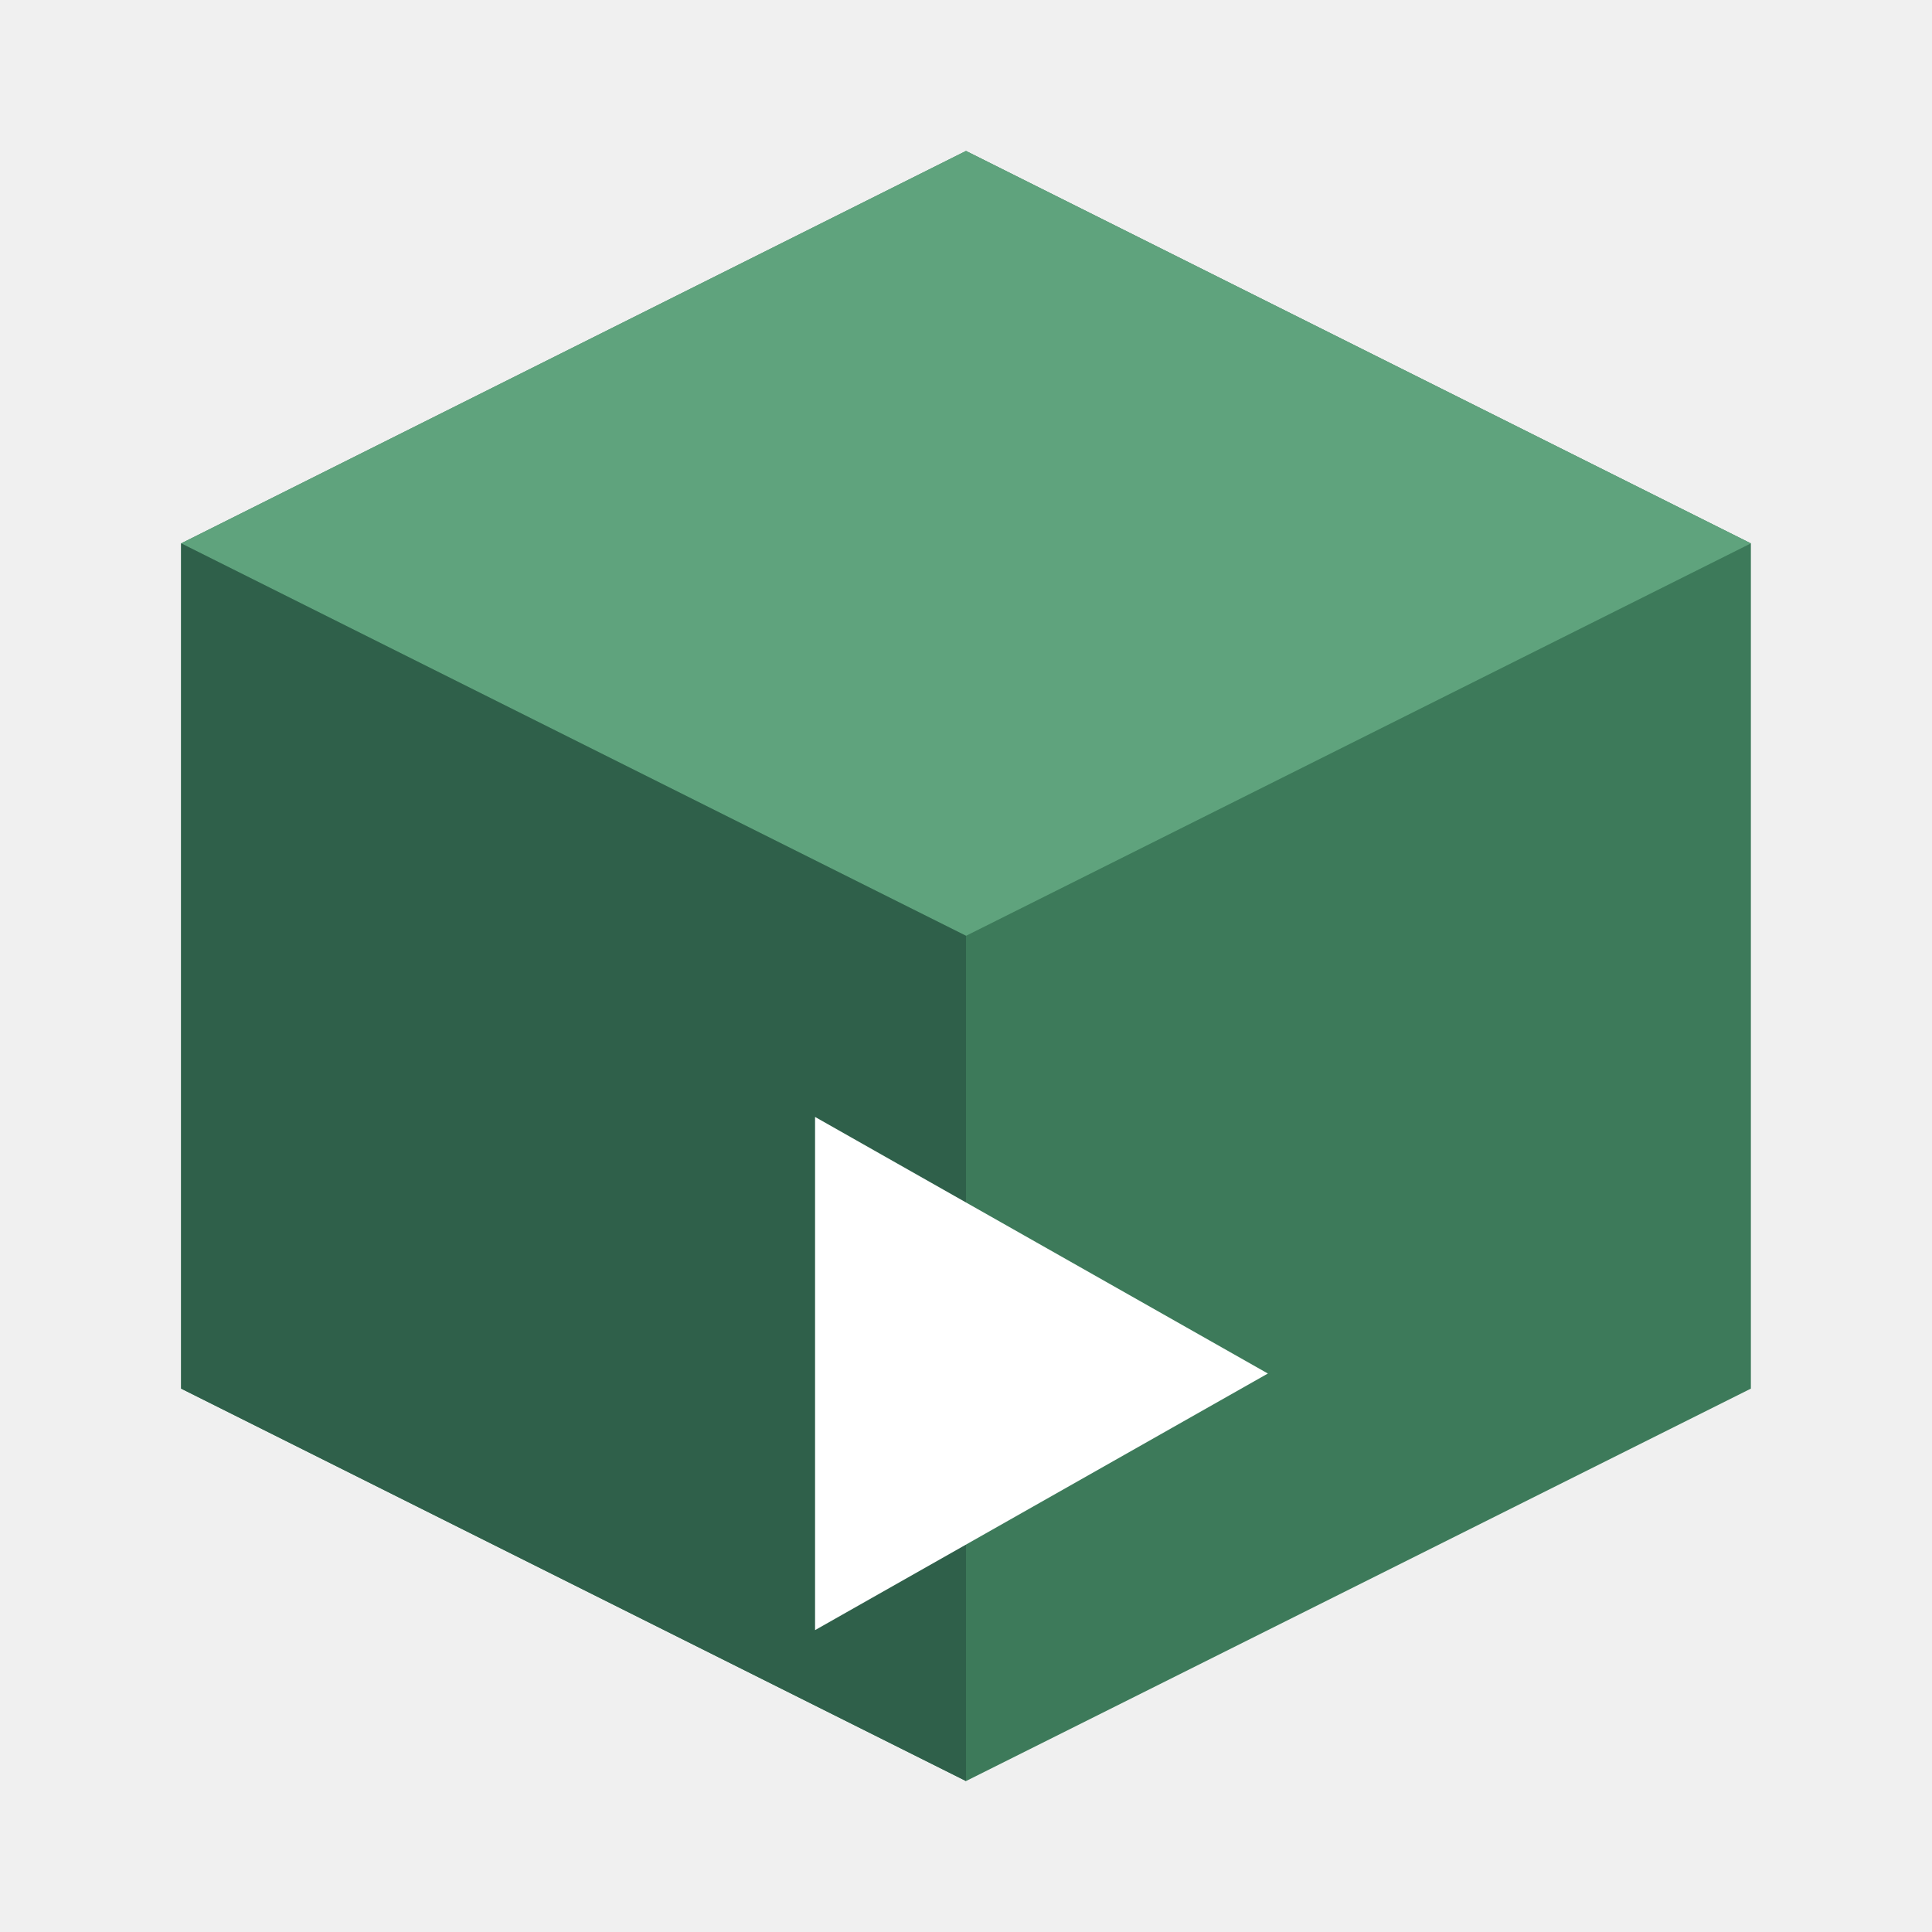
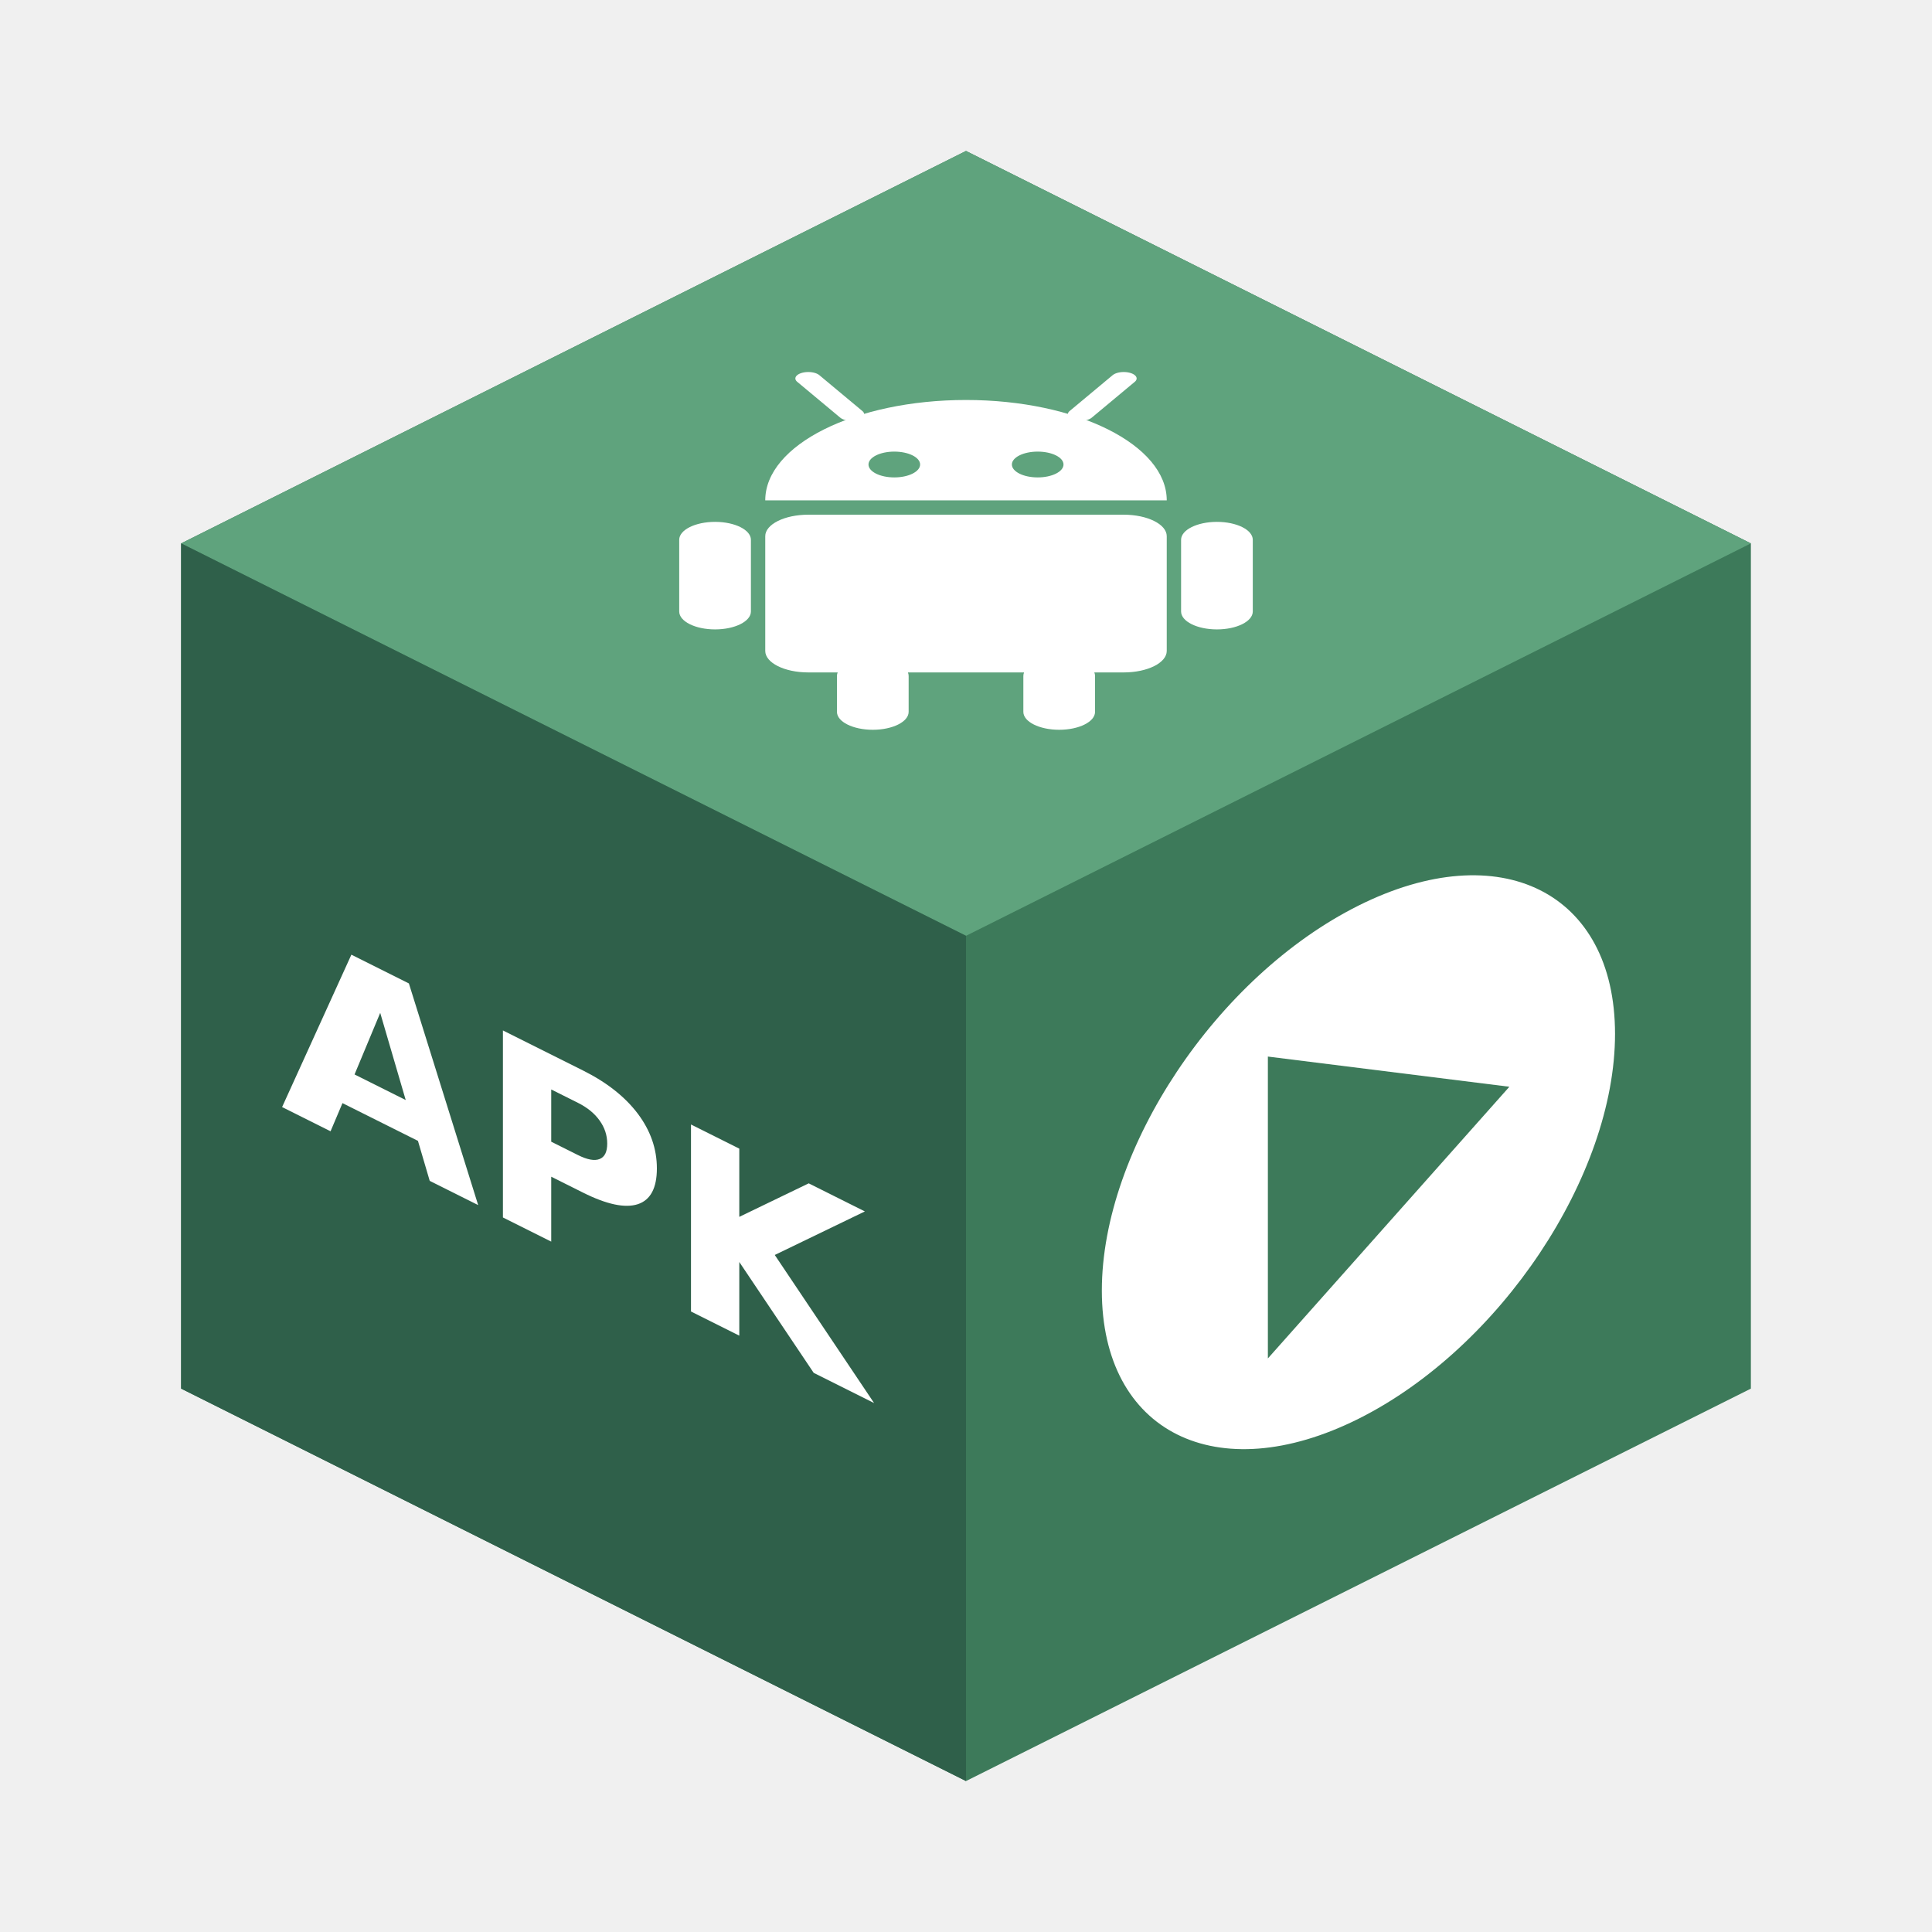
<svg xmlns="http://www.w3.org/2000/svg" viewBox="0 0 128 128" width="128" height="128">
  <path d="M64 10 116 36v56L64 118 12 92V36z" fill="#3d7a5a" />
  <path d="M64 10 116 36 64 62 12 36z" fill="#5fa37d" />
  <path d="M64 62v56L12 92V36z" fill="#2f604a" />
-   <path d="M54 74v34l30-17z" fill="#ffffff" />
+   <g transform="matrix(1,0.5,0,1,38,77)">
+     <path d="M-10.31 3.74H-15.31L-16.1 6H-19.31L-14.72 -6.39H-10.91L-6.32 6H-9.53ZM-14.51 1.44H-11.12L-12.81 -3.49ZM-4.68 -6.39H0.63Q2.99 -6.39 4.26 -5.34Q5.52 -4.29 5.52 -2.35Q5.52 -0.4 4.26 0.65Q2.99 1.7 0.63 1.7H-1.48V6H-4.68ZM-1.48 -4.08V-0.62H0.29Q1.22 -0.62 1.72 -1.07Q2.23 -1.52 2.23 -2.35Q2.23 -3.18 1.72 -3.63Q1.22 -4.08 0.29 -4.08ZM7.78 -6.39H10.98V-1.87L15.58 -6.39H19.3L13.33 -0.52L19.91 6H15.91L10.98 1.12V6H7.78Z" fill="#fff" />
+   </g>
+   <g transform="matrix(1,0,0,0.5,64,36) scale(0.95) translate(0,-6)">
+     <g fill="#fff">
+       <path d="M-14 0a14 14 0 0 1 28 0z" />
+       <rect x="-14" y="2" width="28" height="22" rx="3" />
+       <rect x="-20" y="3" width="5" height="15" rx="2.5" />
+       <rect x="15" y="3" width="5" height="15" rx="2.5" />
+       <rect x="-9" y="22" width="5" height="10" rx="2.5" />
+       <rect x="4" y="22" width="5" height="10" rx="2.5" />
+     </g>
+     <path d="M-8-12l-3-5M8-12l3-5" stroke="#fff" stroke-width="1.8" stroke-linecap="round" />
+     <circle cx="-5" cy="-5" r="1.8" fill="#5fa37d" />
+     <circle cx="5" cy="-5" r="1.8" fill="#5fa37d" />
+   </g>
+   <g transform="matrix(1,-0.5,0,1,90,77)">
+     <circle r="17" fill="#fff" />
+     <path d="M-6-10v20l16-10z" fill="#3d7a5a" />
+   </g>
</svg>
